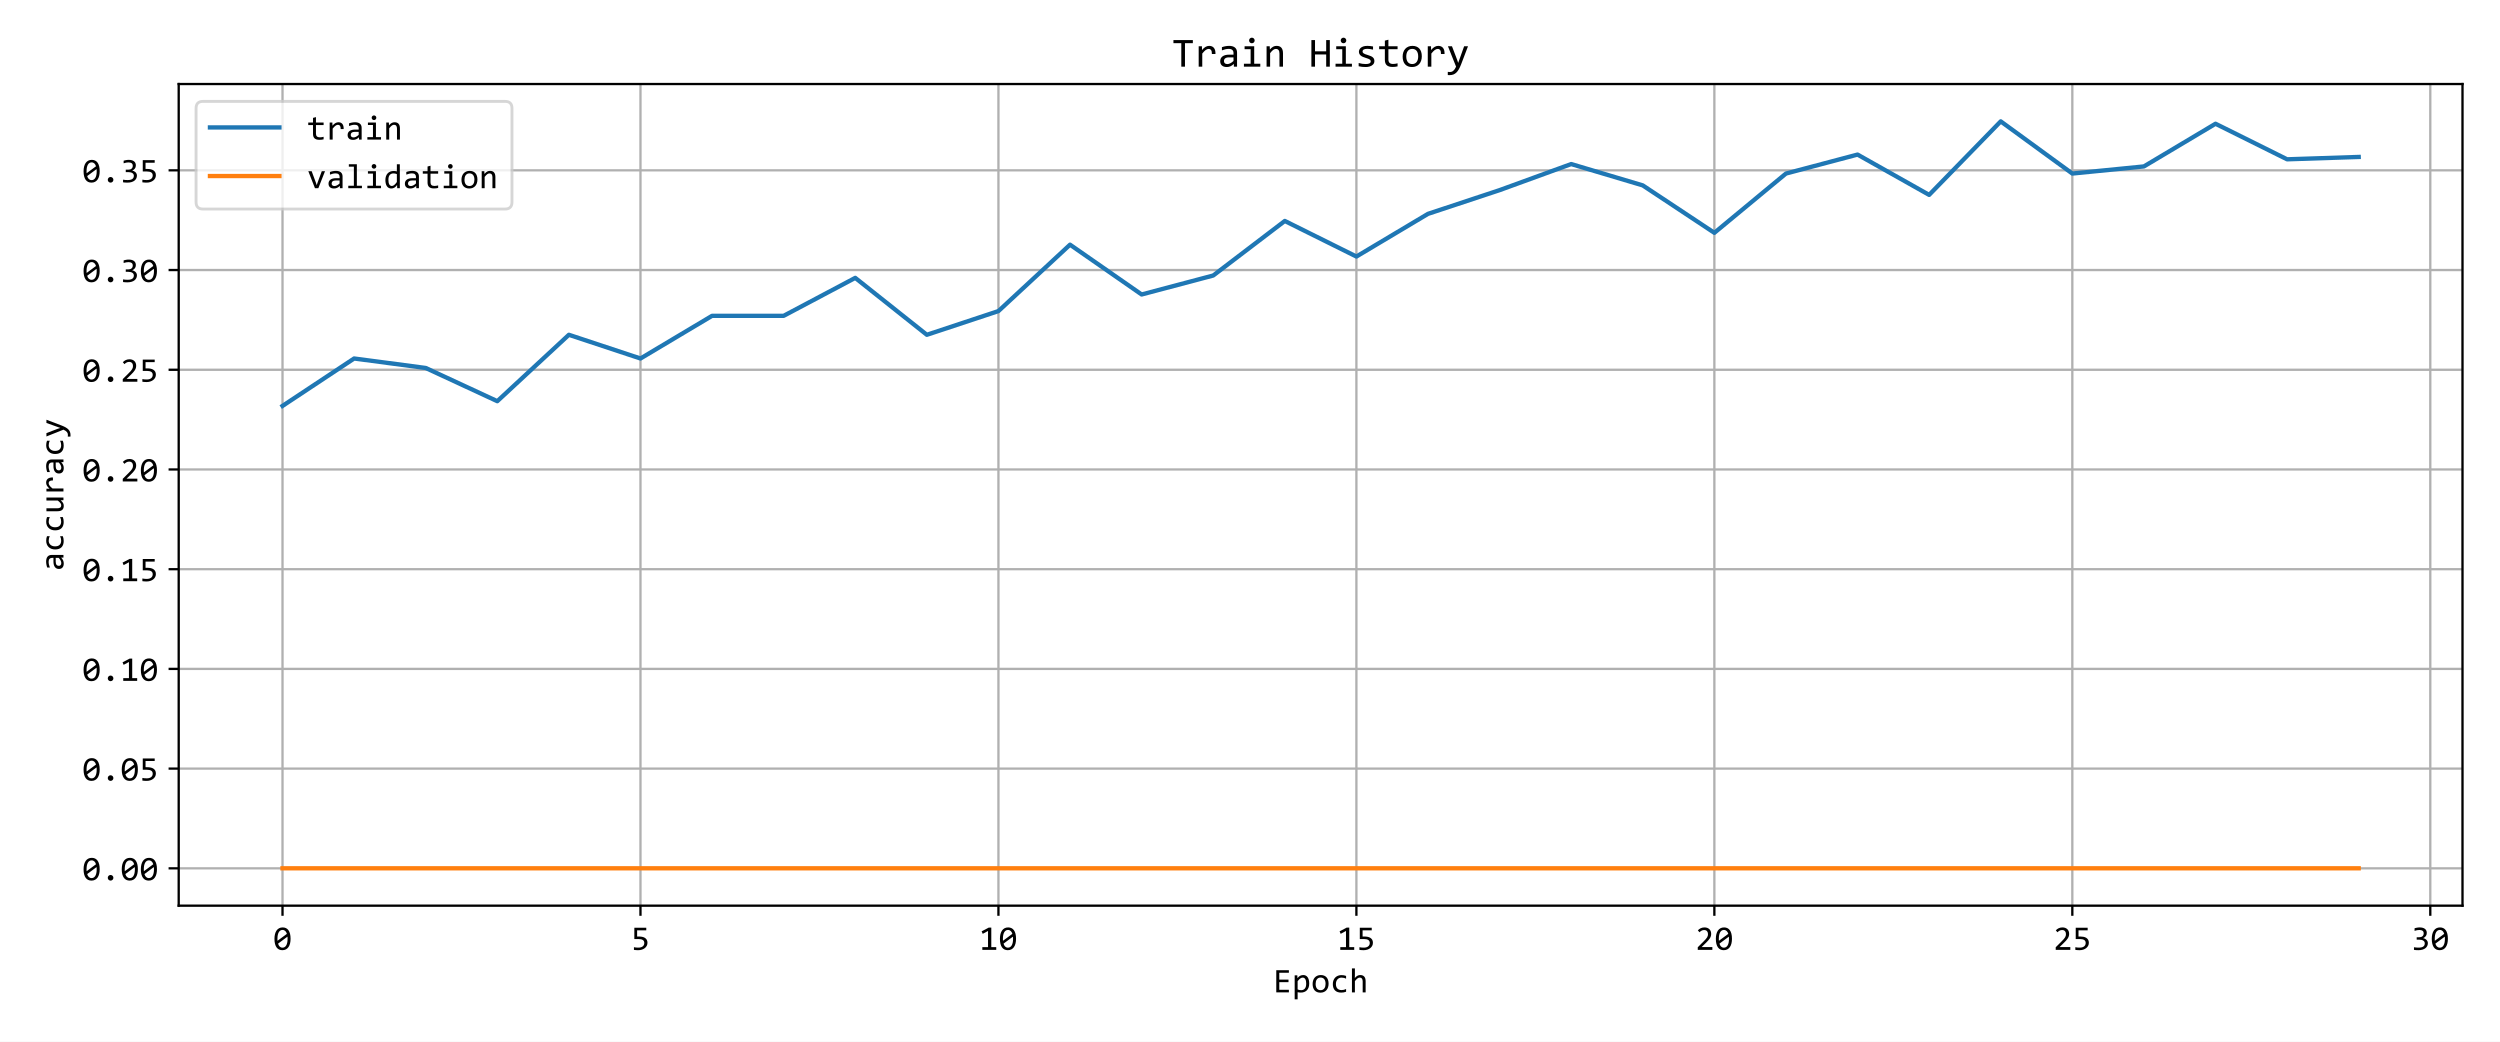
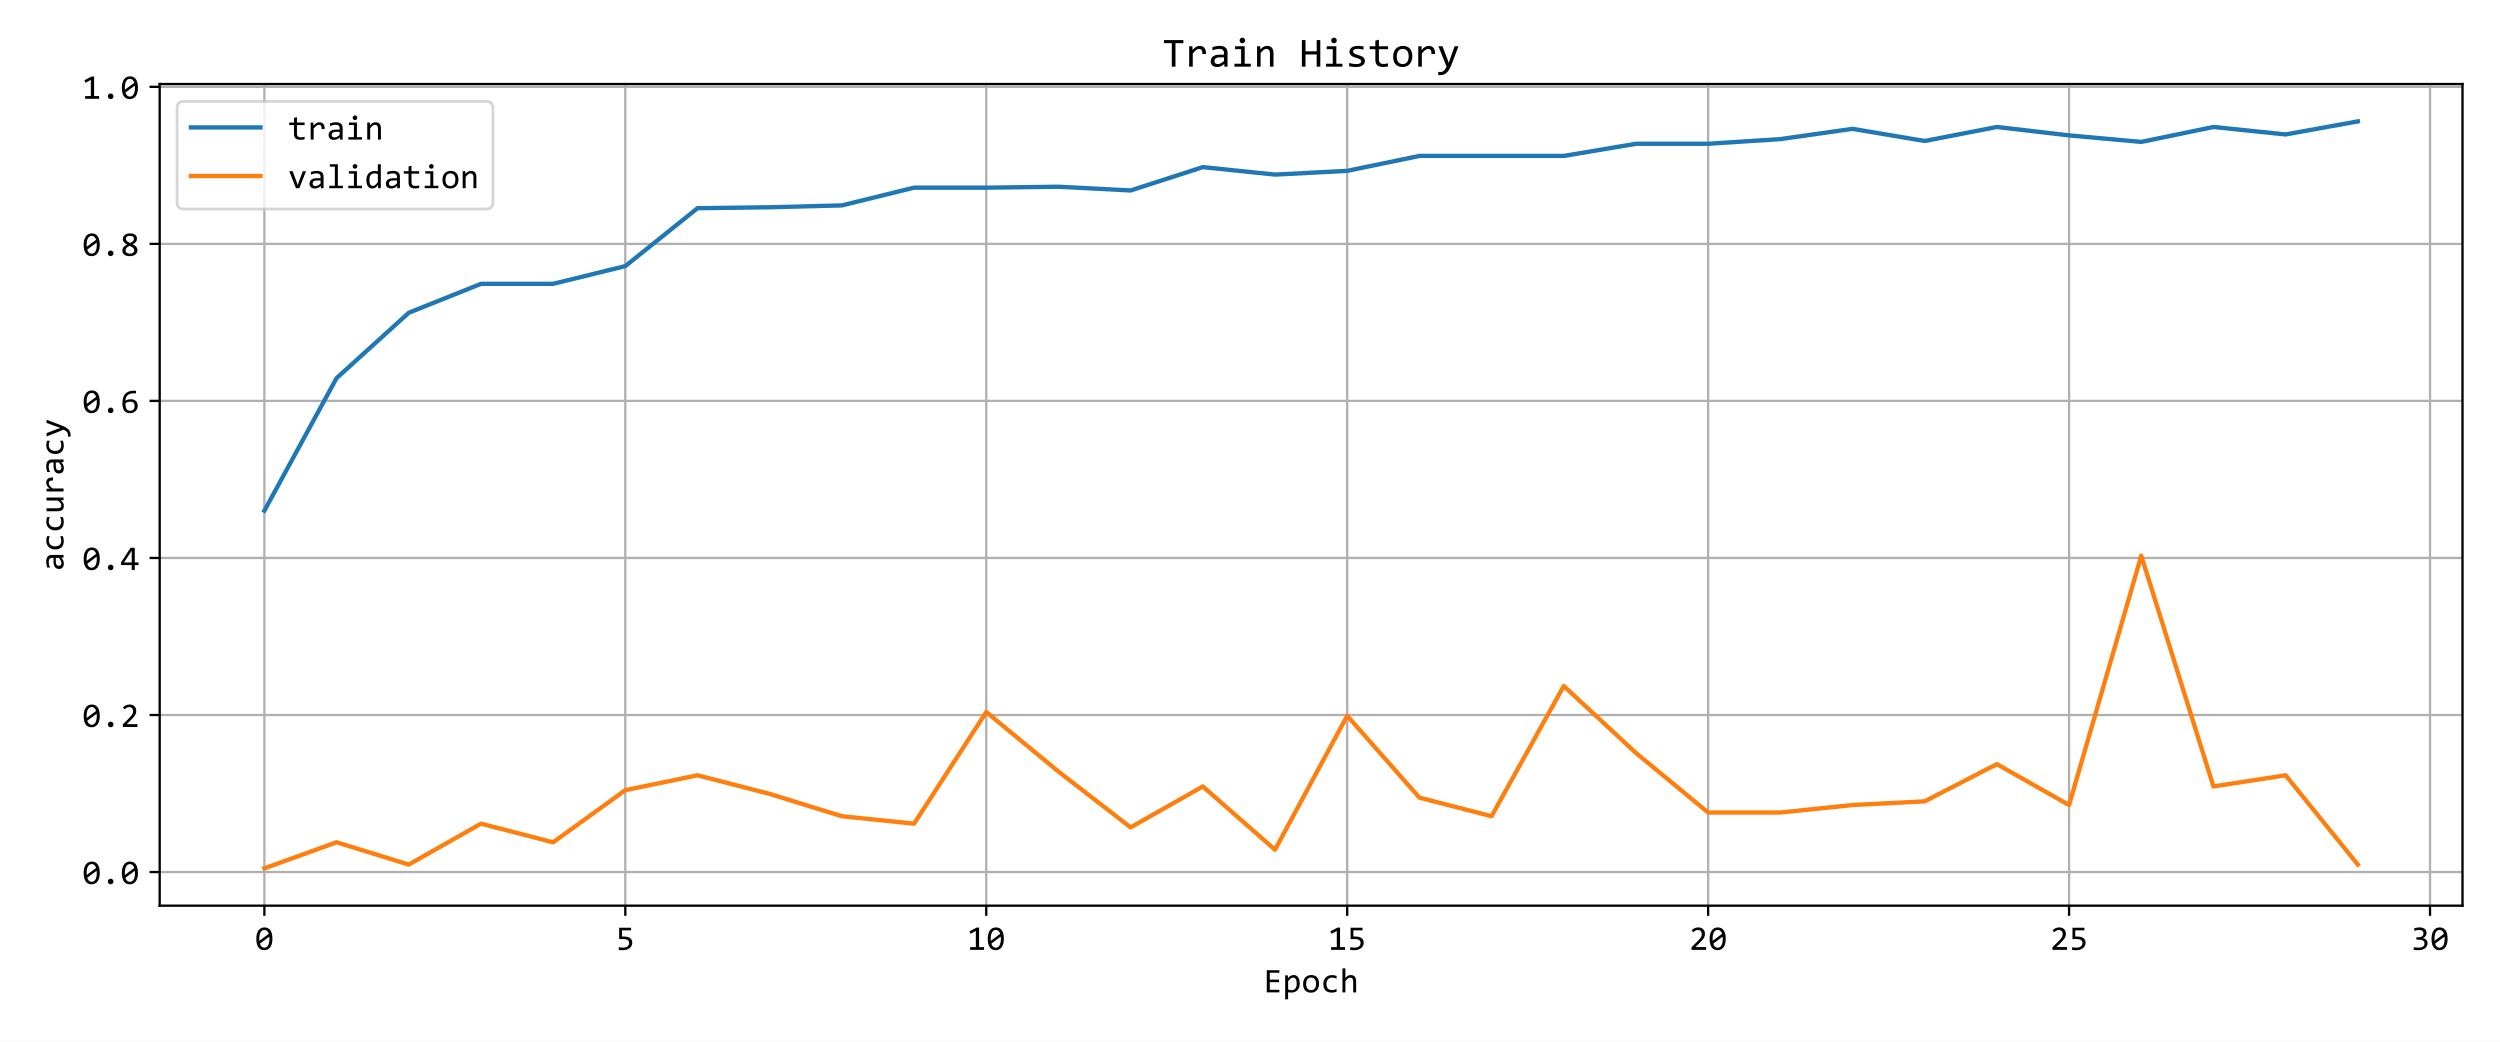
<svg xmlns="http://www.w3.org/2000/svg" xmlns:xlink="http://www.w3.org/1999/xlink" width="864pt" height="360pt" viewBox="0 0 864 360" version="1.1">
  <defs>
    <style type="text/css">*{stroke-linejoin: round; stroke-linecap: butt}</style>
  </defs>
  <g id="figure_1">
    <g id="patch_1">
      <path d="M 0 360  L 864 360  L 864 0  L 0 0  z " style="fill: #ffffff" />
    </g>
    <g id="axes_1">
      <g id="patch_2">
-         <path d="M 61.76 313  L 851.04 313  L 851.04 29.04  L 61.76 29.04  z " style="fill: #ffffff" />
+         <path d="M 55.19 313  L 851.04 313  L 851.04 29.04  L 55.19 29.04  z " style="fill: #ffffff" />
      </g>
      <g id="matplotlib.axis_1">
        <g id="xtick_1">
          <g id="line2d_1">
-             <path d="M 97.636 313  L 97.636 29.04  " clip-path="url(#p6e8d80eaf6)" style="fill: none; stroke: #b0b0b0; stroke-width: 0.8; stroke-linecap: square" />
+             <path d="M 91.365 313  L 91.365 29.04  " clip-path="url(#p20e84a3117)" style="fill: none; stroke: #b0b0b0; stroke-width: 0.8; stroke-linecap: square" />
          </g>
          <g id="line2d_2">
            <defs>
-               <path id="m84d2e6e85e" d="M 0 0  L 0 3.5  " style="stroke: #000000; stroke-width: 0.8" />
-             </defs>
-             <g>
-               <use xlink:href="#m84d2e6e85e" x="97.636" y="313" style="stroke: #000000; stroke-width: 0.8" />
+               <path id="m41dd632662" d="M 0 0  L 0 3.5  " style="stroke: #000000; stroke-width: 0.8" />
+             </defs>
+             <g>
+               <use xlink:href="#m41dd632662" x="91.365" y="313" style="stroke: #000000; stroke-width: 0.8" />
            </g>
          </g>
          <g id="text_1">
-             <g transform="translate(94.3373 328.28) scale(0.12 -0.12)">
+             <g transform="translate(88.06594 328.28) scale(0.12 -0.12)">
              <defs>
                <path id="Consolas-30" d="M 3244 2041  Q 3244 1572 3150 1186  Q 3056 800 2865 523  Q 2675 247 2392 95  Q 2109 -56 1728 -56  Q 1400 -56 1131 67  Q 863 191 672 447  Q 481 703 378 1100  Q 275 1497 275 2041  Q 275 2509 370 2896  Q 466 3284 655 3561  Q 844 3838 1128 3989  Q 1413 4141 1791 4141  Q 2119 4141 2387 4017  Q 2656 3894 2847 3636  Q 3038 3378 3141 2981  Q 3244 2584 3244 2041  z M 2694 2022  Q 2694 2128 2686 2233  Q 2678 2338 2669 2438  L 941 1153  Q 988 991 1059 853  Q 1131 716 1232 617  Q 1334 519 1464 464  Q 1594 409 1759 409  Q 1972 409 2145 512  Q 2319 616 2441 819  Q 2563 1022 2628 1323  Q 2694 1625 2694 2022  z M 825 2059  Q 825 1963 826 1866  Q 828 1769 838 1678  L 2566 2956  Q 2519 3116 2447 3247  Q 2375 3378 2275 3473  Q 2175 3569 2047 3622  Q 1919 3675 1759 3675  Q 1547 3675 1373 3572  Q 1200 3469 1078 3264  Q 956 3059 890 2757  Q 825 2456 825 2059  z " transform="scale(0.015625)" />
              </defs>
              <use xlink:href="#Consolas-30" />
            </g>
          </g>
        </g>
        <g id="xtick_2">
          <g id="line2d_3">
-             <path d="M 221.348 313  L 221.348 29.04  " clip-path="url(#p6e8d80eaf6)" style="fill: none; stroke: #b0b0b0; stroke-width: 0.8; stroke-linecap: square" />
+             <path d="M 216.106 313  L 216.106 29.04  " clip-path="url(#p20e84a3117)" style="fill: none; stroke: #b0b0b0; stroke-width: 0.8; stroke-linecap: square" />
          </g>
          <g id="line2d_4">
            <g>
-               <use xlink:href="#m84d2e6e85e" x="221.348" y="313" style="stroke: #000000; stroke-width: 0.8" />
+               <use xlink:href="#m41dd632662" x="216.106" y="313" style="stroke: #000000; stroke-width: 0.8" />
            </g>
          </g>
          <g id="text_2">
-             <g transform="translate(218.0489 328.28) scale(0.12 -0.12)">
+             <g transform="translate(212.8073 328.28) scale(0.12 -0.12)">
              <defs>
                <path id="Consolas-35" d="M 3047 1306  Q 3047 1003 2915 753  Q 2784 503 2554 323  Q 2325 144 2012 44  Q 1700 -56 1338 -56  Q 1247 -56 1142 -51  Q 1038 -47 934 -39  Q 831 -31 732 -22  Q 634 -13 556 0  L 556 494  Q 725 453 942 434  Q 1159 416 1381 416  Q 1631 416 1831 475  Q 2031 534 2172 645  Q 2313 756 2388 914  Q 2463 1072 2463 1269  Q 2463 1650 2189 1823  Q 1916 1997 1403 1997  L 628 1997  L 628 4084  L 2828 4084  L 2828 3609  L 1141 3609  L 1141 2463  L 1497 2463  Q 1791 2463 2069 2409  Q 2347 2356 2564 2223  Q 2781 2091 2914 1867  Q 3047 1644 3047 1306  z " transform="scale(0.015625)" />
              </defs>
              <use xlink:href="#Consolas-35" />
            </g>
          </g>
        </g>
        <g id="xtick_3">
          <g id="line2d_5">
-             <path d="M 345.06 313  L 345.06 29.04  " clip-path="url(#p6e8d80eaf6)" style="fill: none; stroke: #b0b0b0; stroke-width: 0.8; stroke-linecap: square" />
+             <path d="M 340.848 313  L 340.848 29.04  " clip-path="url(#p20e84a3117)" style="fill: none; stroke: #b0b0b0; stroke-width: 0.8; stroke-linecap: square" />
          </g>
          <g id="line2d_6">
            <g>
-               <use xlink:href="#m84d2e6e85e" x="345.06" y="313" style="stroke: #000000; stroke-width: 0.8" />
+               <use xlink:href="#m41dd632662" x="340.848" y="313" style="stroke: #000000; stroke-width: 0.8" />
            </g>
          </g>
          <g id="text_3">
-             <g transform="translate(338.4614 328.28) scale(0.12 -0.12)">
+             <g transform="translate(334.2496 328.28) scale(0.12 -0.12)">
              <defs>
                <path id="Consolas-31" d="M 3116 0  L 550 0  L 550 506  L 1600 506  L 1600 3488  L 622 2956  L 422 3419  L 1722 4103  L 2203 4103  L 2203 506  L 3116 506  L 3116 0  z " transform="scale(0.015625)" />
              </defs>
              <use xlink:href="#Consolas-31" />
              <use xlink:href="#Consolas-30" x="54.98" />
            </g>
          </g>
        </g>
        <g id="xtick_4">
          <g id="line2d_7">
-             <path d="M 468.771 313  L 468.771 29.04  " clip-path="url(#p6e8d80eaf6)" style="fill: none; stroke: #b0b0b0; stroke-width: 0.8; stroke-linecap: square" />
+             <path d="M 465.589 313  L 465.589 29.04  " clip-path="url(#p20e84a3117)" style="fill: none; stroke: #b0b0b0; stroke-width: 0.8; stroke-linecap: square" />
          </g>
          <g id="line2d_8">
            <g>
-               <use xlink:href="#m84d2e6e85e" x="468.771" y="313" style="stroke: #000000; stroke-width: 0.8" />
+               <use xlink:href="#m41dd632662" x="465.589" y="313" style="stroke: #000000; stroke-width: 0.8" />
            </g>
          </g>
          <g id="text_4">
-             <g transform="translate(462.173 328.28) scale(0.12 -0.12)">
+             <g transform="translate(458.991 328.28) scale(0.12 -0.12)">
              <use xlink:href="#Consolas-31" />
              <use xlink:href="#Consolas-35" x="54.98" />
            </g>
          </g>
        </g>
        <g id="xtick_5">
          <g id="line2d_9">
-             <path d="M 592.483 313  L 592.483 29.04  " clip-path="url(#p6e8d80eaf6)" style="fill: none; stroke: #b0b0b0; stroke-width: 0.8; stroke-linecap: square" />
+             <path d="M 590.331 313  L 590.331 29.04  " clip-path="url(#p20e84a3117)" style="fill: none; stroke: #b0b0b0; stroke-width: 0.8; stroke-linecap: square" />
          </g>
          <g id="line2d_10">
            <g>
-               <use xlink:href="#m84d2e6e85e" x="592.483" y="313" style="stroke: #000000; stroke-width: 0.8" />
+               <use xlink:href="#m41dd632662" x="590.331" y="313" style="stroke: #000000; stroke-width: 0.8" />
            </g>
          </g>
          <g id="text_5">
-             <g transform="translate(585.8846 328.28) scale(0.12 -0.12)">
+             <g transform="translate(583.7324 328.28) scale(0.12 -0.12)">
              <defs>
                <path id="Consolas-32" d="M 3150 0  L 459 0  L 459 488  L 1516 1538  Q 1775 1794 1937 1981  Q 2100 2169 2190 2323  Q 2281 2478 2312 2615  Q 2344 2753 2344 2913  Q 2344 3063 2303 3198  Q 2263 3334 2178 3437  Q 2094 3541 1959 3600  Q 1825 3659 1638 3659  Q 1378 3659 1165 3543  Q 953 3428 775 3244  L 475 3603  Q 706 3847 1007 3994  Q 1309 4141 1709 4141  Q 1981 4141 2204 4059  Q 2428 3978 2590 3825  Q 2753 3672 2842 3450  Q 2931 3228 2931 2950  Q 2931 2716 2868 2516  Q 2806 2316 2679 2117  Q 2553 1919 2361 1706  Q 2169 1494 1906 1241  L 1166 519  L 3150 519  L 3150 0  z " transform="scale(0.015625)" />
              </defs>
              <use xlink:href="#Consolas-32" />
              <use xlink:href="#Consolas-30" x="54.98" />
            </g>
          </g>
        </g>
        <g id="xtick_6">
          <g id="line2d_11">
-             <path d="M 716.194 313  L 716.194 29.04  " clip-path="url(#p6e8d80eaf6)" style="fill: none; stroke: #b0b0b0; stroke-width: 0.8; stroke-linecap: square" />
+             <path d="M 715.072 313  L 715.072 29.04  " clip-path="url(#p20e84a3117)" style="fill: none; stroke: #b0b0b0; stroke-width: 0.8; stroke-linecap: square" />
          </g>
          <g id="line2d_12">
            <g>
-               <use xlink:href="#m84d2e6e85e" x="716.194" y="313" style="stroke: #000000; stroke-width: 0.8" />
+               <use xlink:href="#m41dd632662" x="715.072" y="313" style="stroke: #000000; stroke-width: 0.8" />
            </g>
          </g>
          <g id="text_6">
-             <g transform="translate(709.5962 328.28) scale(0.12 -0.12)">
+             <g transform="translate(708.4738 328.28) scale(0.12 -0.12)">
              <use xlink:href="#Consolas-32" />
              <use xlink:href="#Consolas-35" x="54.98" />
            </g>
          </g>
        </g>
        <g id="xtick_7">
          <g id="line2d_13">
-             <path d="M 839.906 313  L 839.906 29.04  " clip-path="url(#p6e8d80eaf6)" style="fill: none; stroke: #b0b0b0; stroke-width: 0.8; stroke-linecap: square" />
+             <path d="M 839.813 313  L 839.813 29.04  " clip-path="url(#p20e84a3117)" style="fill: none; stroke: #b0b0b0; stroke-width: 0.8; stroke-linecap: square" />
          </g>
          <g id="line2d_14">
            <g>
-               <use xlink:href="#m84d2e6e85e" x="839.906" y="313" style="stroke: #000000; stroke-width: 0.8" />
+               <use xlink:href="#m41dd632662" x="839.813" y="313" style="stroke: #000000; stroke-width: 0.8" />
            </g>
          </g>
          <g id="text_7">
-             <g transform="translate(833.3078 328.28) scale(0.12 -0.12)">
+             <g transform="translate(833.2152 328.28) scale(0.12 -0.12)">
              <defs>
                <path id="Consolas-33" d="M 3072 1241  Q 3072 972 2962 736  Q 2853 500 2634 323  Q 2416 147 2084 45  Q 1753 -56 1313 -56  Q 1069 -56 875 -40  Q 681 -25 513 0  L 513 488  Q 706 453 922 434  Q 1138 416 1363 416  Q 1669 416 1886 470  Q 2103 525 2240 628  Q 2378 731 2440 878  Q 2503 1025 2503 1209  Q 2503 1378 2428 1503  Q 2353 1628 2217 1712  Q 2081 1797 1892 1839  Q 1703 1881 1478 1881  L 1013 1881  L 1013 2328  L 1484 2328  Q 1669 2328 1820 2376  Q 1972 2425 2080 2515  Q 2188 2606 2245 2739  Q 2303 2872 2303 3041  Q 2303 3369 2103 3519  Q 1903 3669 1516 3669  Q 1309 3669 1090 3628  Q 872 3588 622 3506  L 622 3981  Q 728 4019 848 4048  Q 969 4078 1089 4098  Q 1209 4119 1328 4130  Q 1447 4141 1556 4141  Q 1881 4141 2128 4070  Q 2375 4000 2540 3869  Q 2706 3738 2790 3550  Q 2875 3363 2875 3128  Q 2875 2778 2695 2540  Q 2516 2303 2203 2163  Q 2363 2138 2517 2063  Q 2672 1988 2795 1870  Q 2919 1753 2995 1593  Q 3072 1434 3072 1241  z " transform="scale(0.015625)" />
              </defs>
              <use xlink:href="#Consolas-33" />
              <use xlink:href="#Consolas-30" x="54.98" />
            </g>
          </g>
        </g>
        <g id="text_8">
-           <g transform="translate(439.9047 342.9619) scale(0.12 -0.12)">
+           <g transform="translate(436.6197 342.9619) scale(0.12 -0.12)">
            <defs>
              <path id="Consolas-45" d="M 2950 0  L 628 0  L 628 4084  L 2950 4084  L 2950 3616  L 1184 3616  L 1184 2350  L 2881 2350  L 2881 1881  L 1184 1881  L 1184 475  L 2950 475  L 2950 0  z " transform="scale(0.015625)" />
              <path id="Consolas-70" d="M 3181 1625  Q 3181 1206 3064 893  Q 2947 581 2740 375  Q 2534 169 2253 65  Q 1972 -38 1644 -38  Q 1494 -38 1345 -22  Q 1197 -6 1044 31  L 1044 -1281  L 500 -1281  L 500 3138  L 984 3138  L 1019 2613  Q 1253 2934 1518 3064  Q 1784 3194 2094 3194  Q 2363 3194 2566 3081  Q 2769 2969 2906 2764  Q 3044 2559 3112 2270  Q 3181 1981 3181 1625  z M 2625 1600  Q 2625 1847 2589 2053  Q 2553 2259 2475 2406  Q 2397 2553 2275 2636  Q 2153 2719 1984 2719  Q 1881 2719 1775 2686  Q 1669 2653 1555 2576  Q 1441 2500 1314 2373  Q 1188 2247 1044 2059  L 1044 538  Q 1194 475 1359 439  Q 1525 403 1684 403  Q 2125 403 2375 701  Q 2625 1000 2625 1600  z " transform="scale(0.015625)" />
              <path id="Consolas-6f" d="M 3231 1594  Q 3231 1228 3128 923  Q 3025 619 2831 401  Q 2638 184 2359 64  Q 2081 -56 1728 -56  Q 1391 -56 1123 48  Q 856 153 670 356  Q 484 559 386 859  Q 288 1159 288 1550  Q 288 1916 391 2217  Q 494 2519 687 2736  Q 881 2953 1159 3073  Q 1438 3194 1791 3194  Q 2128 3194 2395 3089  Q 2663 2984 2848 2782  Q 3034 2581 3132 2281  Q 3231 1981 3231 1594  z M 2675 1569  Q 2675 1859 2611 2076  Q 2547 2294 2428 2439  Q 2309 2584 2139 2657  Q 1969 2731 1759 2731  Q 1516 2731 1342 2636  Q 1169 2541 1058 2381  Q 947 2222 895 2011  Q 844 1800 844 1569  Q 844 1278 908 1059  Q 972 841 1090 695  Q 1209 550 1378 476  Q 1547 403 1759 403  Q 2003 403 2176 498  Q 2350 594 2461 753  Q 2572 913 2623 1123  Q 2675 1334 2675 1569  z " transform="scale(0.015625)" />
              <path id="Consolas-63" d="M 2938 116  Q 2725 34 2501 -5  Q 2278 -44 2041 -44  Q 1297 -44 895 359  Q 494 763 494 1538  Q 494 1909 609 2212  Q 725 2516 934 2731  Q 1144 2947 1434 3064  Q 1725 3181 2075 3181  Q 2319 3181 2531 3147  Q 2744 3113 2938 3034  L 2938 2516  Q 2734 2622 2523 2670  Q 2313 2719 2088 2719  Q 1878 2719 1692 2639  Q 1506 2559 1365 2409  Q 1225 2259 1144 2043  Q 1063 1828 1063 1556  Q 1063 988 1339 705  Q 1616 422 2106 422  Q 2328 422 2536 472  Q 2744 522 2938 622  L 2938 116  z " transform="scale(0.015625)" />
              <path id="Consolas-68" d="M 3022 0  L 2478 0  L 2478 2003  Q 2478 2366 2342 2545  Q 2206 2725 1953 2725  Q 1844 2725 1748 2695  Q 1653 2666 1550 2592  Q 1447 2519 1325 2394  Q 1203 2269 1044 2081  L 1044 0  L 500 0  L 500 4416  L 1044 4416  L 1044 3138  L 1025 2644  Q 1153 2797 1276 2901  Q 1400 3006 1523 3072  Q 1647 3138 1775 3166  Q 1903 3194 2041 3194  Q 2509 3194 2765 2908  Q 3022 2622 3022 2047  L 3022 0  z " transform="scale(0.015625)" />
            </defs>
            <use xlink:href="#Consolas-45" />
            <use xlink:href="#Consolas-70" x="54.98" />
            <use xlink:href="#Consolas-6f" x="109.961" />
            <use xlink:href="#Consolas-63" x="164.941" />
            <use xlink:href="#Consolas-68" x="219.922" />
          </g>
        </g>
      </g>
      <g id="matplotlib.axis_2">
        <g id="ytick_1">
          <g id="line2d_15">
-             <path d="M 61.76 300.093  L 851.04 300.093  " clip-path="url(#p6e8d80eaf6)" style="fill: none; stroke: #b0b0b0; stroke-width: 0.8; stroke-linecap: square" />
+             <path d="M 55.19 301.379  L 851.04 301.379  " clip-path="url(#p20e84a3117)" style="fill: none; stroke: #b0b0b0; stroke-width: 0.8; stroke-linecap: square" />
          </g>
          <g id="line2d_16">
            <defs>
-               <path id="m7682d25db0" d="M 0 0  L -3.5 0  " style="stroke: #000000; stroke-width: 0.8" />
-             </defs>
-             <g>
-               <use xlink:href="#m7682d25db0" x="61.76" y="300.093" style="stroke: #000000; stroke-width: 0.8" />
+               <path id="m34710ed9b3" d="M 0 0  L -3.5 0  " style="stroke: #000000; stroke-width: 0.8" />
+             </defs>
+             <g>
+               <use xlink:href="#m34710ed9b3" x="55.19" y="301.379" style="stroke: #000000; stroke-width: 0.8" />
            </g>
          </g>
          <g id="text_9">
-             <g transform="translate(28.3675 304.2327) scale(0.12 -0.12)">
+             <g transform="translate(28.39562 305.5188) scale(0.12 -0.12)">
              <defs>
                <path id="Consolas-2e" d="M 1734 984  Q 1841 984 1936 943  Q 2031 903 2101 831  Q 2172 759 2212 664  Q 2253 569 2253 459  Q 2253 353 2212 259  Q 2172 166 2101 95  Q 2031 25 1936 -15  Q 1841 -56 1734 -56  Q 1625 -56 1531 -15  Q 1438 25 1367 95  Q 1297 166 1256 259  Q 1216 353 1216 459  Q 1216 569 1256 664  Q 1297 759 1367 831  Q 1438 903 1531 943  Q 1625 984 1734 984  z " transform="scale(0.015625)" />
              </defs>
              <use xlink:href="#Consolas-30" />
              <use xlink:href="#Consolas-2e" x="54.98" />
              <use xlink:href="#Consolas-30" x="109.961" />
-               <use xlink:href="#Consolas-30" x="164.941" />
            </g>
          </g>
        </g>
        <g id="ytick_2">
          <g id="line2d_17">
-             <path d="M 61.76 265.632  L 851.04 265.632  " clip-path="url(#p6e8d80eaf6)" style="fill: none; stroke: #b0b0b0; stroke-width: 0.8; stroke-linecap: square" />
+             <path d="M 55.19 247.105  L 851.04 247.105  " clip-path="url(#p20e84a3117)" style="fill: none; stroke: #b0b0b0; stroke-width: 0.8; stroke-linecap: square" />
          </g>
          <g id="line2d_18">
            <g>
-               <use xlink:href="#m7682d25db0" x="61.76" y="265.632" style="stroke: #000000; stroke-width: 0.8" />
+               <use xlink:href="#m34710ed9b3" x="55.19" y="247.105" style="stroke: #000000; stroke-width: 0.8" />
            </g>
          </g>
          <g id="text_10">
-             <g transform="translate(28.3675 269.7724) scale(0.12 -0.12)">
-               <use xlink:href="#Consolas-30" />
-               <use xlink:href="#Consolas-2e" x="54.98" />
-               <use xlink:href="#Consolas-30" x="109.961" />
-               <use xlink:href="#Consolas-35" x="164.941" />
+             <g transform="translate(28.39562 251.2447) scale(0.12 -0.12)">
+               <use xlink:href="#Consolas-30" />
+               <use xlink:href="#Consolas-2e" x="54.98" />
+               <use xlink:href="#Consolas-32" x="109.961" />
            </g>
          </g>
        </g>
        <g id="ytick_3">
          <g id="line2d_19">
-             <path d="M 61.76 231.172  L 851.04 231.172  " clip-path="url(#p6e8d80eaf6)" style="fill: none; stroke: #b0b0b0; stroke-width: 0.8; stroke-linecap: square" />
+             <path d="M 55.19 192.831  L 851.04 192.831  " clip-path="url(#p20e84a3117)" style="fill: none; stroke: #b0b0b0; stroke-width: 0.8; stroke-linecap: square" />
          </g>
          <g id="line2d_20">
            <g>
-               <use xlink:href="#m7682d25db0" x="61.76" y="231.172" style="stroke: #000000; stroke-width: 0.8" />
+               <use xlink:href="#m34710ed9b3" x="55.19" y="192.831" style="stroke: #000000; stroke-width: 0.8" />
            </g>
          </g>
          <g id="text_11">
-             <g transform="translate(28.3675 235.312) scale(0.12 -0.12)">
-               <use xlink:href="#Consolas-30" />
-               <use xlink:href="#Consolas-2e" x="54.98" />
-               <use xlink:href="#Consolas-31" x="109.961" />
-               <use xlink:href="#Consolas-30" x="164.941" />
+             <g transform="translate(28.39562 196.9706) scale(0.12 -0.12)">
+               <defs>
+                 <path id="Consolas-34" d="M 3353 903  L 2656 903  L 2656 0  L 2100 0  L 2100 903  L 134 903  L 134 1381  L 1875 4084  L 2656 4084  L 2656 1381  L 3353 1381  L 3353 903  z M 2100 3559  L 678 1381  L 2100 1381  L 2100 3559  z " transform="scale(0.015625)" />
+               </defs>
+               <use xlink:href="#Consolas-30" />
+               <use xlink:href="#Consolas-2e" x="54.98" />
+               <use xlink:href="#Consolas-34" x="109.961" />
            </g>
          </g>
        </g>
        <g id="ytick_4">
          <g id="line2d_21">
-             <path d="M 61.76 196.712  L 851.04 196.712  " clip-path="url(#p6e8d80eaf6)" style="fill: none; stroke: #b0b0b0; stroke-width: 0.8; stroke-linecap: square" />
+             <path d="M 55.19 138.556  L 851.04 138.556  " clip-path="url(#p20e84a3117)" style="fill: none; stroke: #b0b0b0; stroke-width: 0.8; stroke-linecap: square" />
          </g>
          <g id="line2d_22">
            <g>
-               <use xlink:href="#m7682d25db0" x="61.76" y="196.712" style="stroke: #000000; stroke-width: 0.8" />
+               <use xlink:href="#m34710ed9b3" x="55.19" y="138.556" style="stroke: #000000; stroke-width: 0.8" />
            </g>
          </g>
          <g id="text_12">
-             <g transform="translate(28.3675 200.8516) scale(0.12 -0.12)">
-               <use xlink:href="#Consolas-30" />
-               <use xlink:href="#Consolas-2e" x="54.98" />
-               <use xlink:href="#Consolas-31" x="109.961" />
-               <use xlink:href="#Consolas-35" x="164.941" />
+             <g transform="translate(28.39562 142.6965) scale(0.12 -0.12)">
+               <defs>
+                 <path id="Consolas-36" d="M 3200 1294  Q 3200 1013 3098 766  Q 2997 519 2809 336  Q 2622 153 2358 48  Q 2094 -56 1772 -56  Q 1434 -56 1175 51  Q 916 159 741 382  Q 566 606 475 947  Q 384 1288 384 1753  Q 384 2066 425 2359  Q 466 2653 559 2912  Q 653 3172 809 3387  Q 966 3603 1198 3758  Q 1431 3913 1747 3998  Q 2063 4084 2478 4084  L 2881 4084  L 2881 3609  L 2444 3609  Q 2078 3609 1809 3521  Q 1541 3434 1359 3275  Q 1178 3116 1081 2891  Q 984 2666 959 2388  L 947 2259  Q 1144 2375 1401 2445  Q 1659 2516 1959 2516  Q 2269 2516 2501 2425  Q 2734 2334 2889 2173  Q 3044 2013 3122 1788  Q 3200 1563 3200 1294  z M 2631 1259  Q 2631 1447 2586 1598  Q 2541 1750 2444 1854  Q 2347 1959 2198 2017  Q 2050 2075 1844 2075  Q 1725 2075 1603 2053  Q 1481 2031 1364 1992  Q 1247 1953 1140 1903  Q 1034 1853 947 1797  Q 947 1394 1003 1123  Q 1059 853 1170 690  Q 1281 528 1443 459  Q 1606 391 1819 391  Q 1997 391 2145 448  Q 2294 506 2401 618  Q 2509 731 2570 892  Q 2631 1053 2631 1259  z " transform="scale(0.015625)" />
+               </defs>
+               <use xlink:href="#Consolas-30" />
+               <use xlink:href="#Consolas-2e" x="54.98" />
+               <use xlink:href="#Consolas-36" x="109.961" />
            </g>
          </g>
        </g>
        <g id="ytick_5">
          <g id="line2d_23">
-             <path d="M 61.76 162.251  L 851.04 162.251  " clip-path="url(#p6e8d80eaf6)" style="fill: none; stroke: #b0b0b0; stroke-width: 0.8; stroke-linecap: square" />
+             <path d="M 55.19 84.282  L 851.04 84.282  " clip-path="url(#p20e84a3117)" style="fill: none; stroke: #b0b0b0; stroke-width: 0.8; stroke-linecap: square" />
          </g>
          <g id="line2d_24">
            <g>
-               <use xlink:href="#m7682d25db0" x="61.76" y="162.251" style="stroke: #000000; stroke-width: 0.8" />
+               <use xlink:href="#m34710ed9b3" x="55.19" y="84.282" style="stroke: #000000; stroke-width: 0.8" />
            </g>
          </g>
          <g id="text_13">
-             <g transform="translate(28.3675 166.3912) scale(0.12 -0.12)">
-               <use xlink:href="#Consolas-30" />
-               <use xlink:href="#Consolas-2e" x="54.98" />
-               <use xlink:href="#Consolas-32" x="109.961" />
-               <use xlink:href="#Consolas-30" x="164.941" />
+             <g transform="translate(28.39562 88.42237) scale(0.12 -0.12)">
+               <defs>
+                 <path id="Consolas-38" d="M 3150 1025  Q 3150 766 3044 564  Q 2938 363 2747 225  Q 2556 88 2297 16  Q 2038 -56 1734 -56  Q 1400 -56 1145 19  Q 891 94 719 228  Q 547 363 459 547  Q 372 731 372 953  Q 372 1328 581 1600  Q 791 1872 1228 2094  Q 828 2297 643 2545  Q 459 2794 459 3116  Q 459 3313 540 3497  Q 622 3681 786 3825  Q 950 3969 1197 4055  Q 1444 4141 1778 4141  Q 2094 4141 2333 4073  Q 2572 4006 2734 3881  Q 2897 3756 2978 3578  Q 3059 3400 3059 3181  Q 3059 2825 2861 2575  Q 2663 2325 2297 2138  Q 2478 2047 2634 1937  Q 2791 1828 2906 1693  Q 3022 1559 3086 1393  Q 3150 1228 3150 1025  z M 2503 3138  Q 2503 3416 2308 3552  Q 2113 3688 1759 3688  Q 1409 3688 1214 3553  Q 1019 3419 1019 3150  Q 1019 3028 1066 2925  Q 1113 2822 1211 2731  Q 1309 2641 1456 2553  Q 1603 2466 1806 2375  Q 2159 2541 2331 2720  Q 2503 2900 2503 3138  z M 2559 984  Q 2559 1100 2521 1209  Q 2484 1319 2387 1425  Q 2291 1531 2128 1637  Q 1966 1744 1716 1856  Q 1503 1753 1358 1651  Q 1213 1550 1123 1445  Q 1034 1341 996 1228  Q 959 1116 959 991  Q 959 850 1020 742  Q 1081 634 1187 559  Q 1294 484 1441 446  Q 1588 409 1759 409  Q 1925 409 2072 443  Q 2219 478 2326 548  Q 2434 619 2496 726  Q 2559 834 2559 984  z " transform="scale(0.015625)" />
+               </defs>
+               <use xlink:href="#Consolas-30" />
+               <use xlink:href="#Consolas-2e" x="54.98" />
+               <use xlink:href="#Consolas-38" x="109.961" />
            </g>
          </g>
        </g>
        <g id="ytick_6">
          <g id="line2d_25">
-             <path d="M 61.76 127.791  L 851.04 127.791  " clip-path="url(#p6e8d80eaf6)" style="fill: none; stroke: #b0b0b0; stroke-width: 0.8; stroke-linecap: square" />
+             <path d="M 55.19 30.008  L 851.04 30.008  " clip-path="url(#p20e84a3117)" style="fill: none; stroke: #b0b0b0; stroke-width: 0.8; stroke-linecap: square" />
          </g>
          <g id="line2d_26">
            <g>
-               <use xlink:href="#m7682d25db0" x="61.76" y="127.791" style="stroke: #000000; stroke-width: 0.8" />
+               <use xlink:href="#m34710ed9b3" x="55.19" y="30.008" style="stroke: #000000; stroke-width: 0.8" />
            </g>
          </g>
          <g id="text_14">
-             <g transform="translate(28.3675 131.9309) scale(0.12 -0.12)">
-               <use xlink:href="#Consolas-30" />
-               <use xlink:href="#Consolas-2e" x="54.98" />
-               <use xlink:href="#Consolas-32" x="109.961" />
-               <use xlink:href="#Consolas-35" x="164.941" />
-             </g>
-           </g>
-         </g>
-         <g id="ytick_7">
-           <g id="line2d_27">
-             <path d="M 61.76 93.331  L 851.04 93.331  " clip-path="url(#p6e8d80eaf6)" style="fill: none; stroke: #b0b0b0; stroke-width: 0.8; stroke-linecap: square" />
-           </g>
-           <g id="line2d_28">
-             <g>
-               <use xlink:href="#m7682d25db0" x="61.76" y="93.331" style="stroke: #000000; stroke-width: 0.8" />
-             </g>
-           </g>
-           <g id="text_15">
-             <g transform="translate(28.3675 97.47051) scale(0.12 -0.12)">
-               <use xlink:href="#Consolas-30" />
-               <use xlink:href="#Consolas-2e" x="54.98" />
-               <use xlink:href="#Consolas-33" x="109.961" />
-               <use xlink:href="#Consolas-30" x="164.941" />
-             </g>
-           </g>
-         </g>
-         <g id="ytick_8">
-           <g id="line2d_29">
-             <path d="M 61.76 58.87  L 851.04 58.87  " clip-path="url(#p6e8d80eaf6)" style="fill: none; stroke: #b0b0b0; stroke-width: 0.8; stroke-linecap: square" />
-           </g>
-           <g id="line2d_30">
-             <g>
-               <use xlink:href="#m7682d25db0" x="61.76" y="58.87" style="stroke: #000000; stroke-width: 0.8" />
-             </g>
-           </g>
-           <g id="text_16">
-             <g transform="translate(28.3675 63.01014) scale(0.12 -0.12)">
-               <use xlink:href="#Consolas-30" />
-               <use xlink:href="#Consolas-2e" x="54.98" />
-               <use xlink:href="#Consolas-33" x="109.961" />
-               <use xlink:href="#Consolas-35" x="164.941" />
-             </g>
-           </g>
-         </g>
-         <g id="text_17">
-           <g transform="translate(21.93 197.4125) rotate(-90) scale(0.12 -0.12)">
+             <g transform="translate(28.39562 34.14825) scale(0.12 -0.12)">
+               <use xlink:href="#Consolas-31" />
+               <use xlink:href="#Consolas-2e" x="54.98" />
+               <use xlink:href="#Consolas-30" x="109.961" />
+             </g>
+           </g>
+         </g>
+         <g id="text_15">
+           <g transform="translate(21.95812 197.4125) rotate(-90) scale(0.12 -0.12)">
            <defs>
              <path id="Consolas-61" d="M 2516 0  L 2503 422  Q 2247 169 1983 56  Q 1719 -56 1428 -56  Q 1159 -56 968 12  Q 778 81 654 201  Q 531 322 473 484  Q 416 647 416 838  Q 416 1309 767 1576  Q 1119 1844 1806 1844  L 2456 1844  L 2456 2119  Q 2456 2397 2278 2564  Q 2100 2731 1734 2731  Q 1469 2731 1211 2672  Q 953 2613 678 2503  L 678 2994  Q 781 3031 907 3067  Q 1034 3103 1175 3131  Q 1316 3159 1469 3176  Q 1622 3194 1778 3194  Q 2063 3194 2291 3131  Q 2519 3069 2676 2941  Q 2834 2813 2918 2619  Q 3003 2425 3003 2163  L 3003 0  L 2516 0  z M 2456 1428  L 1766 1428  Q 1563 1428 1416 1387  Q 1269 1347 1175 1272  Q 1081 1197 1036 1092  Q 991 988 991 856  Q 991 766 1019 683  Q 1047 600 1109 536  Q 1172 472 1272 434  Q 1372 397 1516 397  Q 1703 397 1945 511  Q 2188 625 2456 872  L 2456 1428  z " transform="scale(0.015625)" />
              <path id="Consolas-75" d="M 3022 0  L 2534 0  L 2516 506  Q 2375 344 2248 236  Q 2122 128 1997 62  Q 1872 -3 1745 -29  Q 1619 -56 1478 -56  Q 994 -56 747 228  Q 500 513 500 1088  L 500 3138  L 1044 3138  L 1044 1131  Q 1044 409 1588 409  Q 1688 409 1783 439  Q 1878 469 1983 542  Q 2088 616 2208 741  Q 2328 866 2478 1056  L 2478 3138  L 3022 3138  L 3022 0  z " transform="scale(0.015625)" />
              <path id="Consolas-72" d="M 628 3138  L 1125 3138  L 1141 2559  Q 1419 2894 1689 3044  Q 1959 3194 2234 3194  Q 2722 3194 2973 2878  Q 3225 2563 3206 1941  L 2656 1941  Q 2666 2353 2536 2539  Q 2406 2725 2156 2725  Q 2047 2725 1936 2686  Q 1825 2647 1708 2561  Q 1591 2475 1459 2340  Q 1328 2206 1178 2016  L 1178 0  L 628 0  L 628 3138  z " transform="scale(0.015625)" />
              <path id="Consolas-79" d="M 3291 3138  L 2222 331  Q 2056 -97 1879 -406  Q 1703 -716 1493 -914  Q 1284 -1113 1034 -1206  Q 784 -1300 475 -1300  Q 394 -1300 328 -1297  Q 263 -1294 184 -1288  L 184 -794  Q 253 -803 334 -811  Q 416 -819 506 -819  Q 656 -819 786 -775  Q 916 -731 1031 -632  Q 1147 -534 1253 -378  Q 1359 -222 1459 0  L 206 3138  L 825 3138  L 1619 1063  L 1778 575  L 1959 1075  L 2694 3138  L 3291 3138  z " transform="scale(0.015625)" />
            </defs>
            <use xlink:href="#Consolas-61" />
            <use xlink:href="#Consolas-63" x="54.98" />
            <use xlink:href="#Consolas-63" x="109.961" />
            <use xlink:href="#Consolas-75" x="164.941" />
            <use xlink:href="#Consolas-72" x="219.922" />
            <use xlink:href="#Consolas-61" x="274.902" />
            <use xlink:href="#Consolas-63" x="329.883" />
            <use xlink:href="#Consolas-79" x="384.863" />
          </g>
        </g>
      </g>
-       <g id="line2d_31">
-         <path d="M 97.636 140.288  L 122.379 123.898  L 147.121 127.176  L 171.863 138.649  L 196.606 115.703  L 221.348 123.898  L 246.09 109.147  L 270.833 109.147  L 295.575 96.035  L 320.317 115.703  L 345.06 107.508  L 369.802 84.562  L 394.544 101.771  L 419.287 95.215  L 444.029 76.367  L 468.771 88.659  L 493.513 73.908  L 518.256 65.713  L 542.998 56.698  L 567.74 64.074  L 592.483 80.464  L 617.225 59.976  L 641.967 53.42  L 666.71 67.352  L 691.452 41.947  L 716.194 59.976  L 740.937 57.518  L 765.679 42.767  L 790.421 55.059  L 815.164 54.24  " clip-path="url(#p6e8d80eaf6)" style="fill: none; stroke: #1f77b4; stroke-width: 1.5; stroke-linecap: square" />
-       </g>
-       <g id="line2d_32">
-         <path d="M 97.636 300.093  L 122.379 300.093  L 147.121 300.093  L 171.863 300.093  L 196.606 300.093  L 221.348 300.093  L 246.09 300.093  L 270.833 300.093  L 295.575 300.093  L 320.317 300.093  L 345.06 300.093  L 369.802 300.093  L 394.544 300.093  L 419.287 300.093  L 444.029 300.093  L 468.771 300.093  L 493.513 300.093  L 518.256 300.093  L 542.998 300.093  L 567.74 300.093  L 592.483 300.093  L 617.225 300.093  L 641.967 300.093  L 666.71 300.093  L 691.452 300.093  L 716.194 300.093  L 740.937 300.093  L 765.679 300.093  L 790.421 300.093  L 815.164 300.093  " clip-path="url(#p6e8d80eaf6)" style="fill: none; stroke: #ff7f0e; stroke-width: 1.5; stroke-linecap: square" />
+       <g id="line2d_27">
+         <path d="M 91.365 176.503  L 116.313 130.683  L 141.262 108.096  L 166.21 98.093  L 191.158 98.093  L 216.106 91.962  L 241.055 71.956  L 266.003 71.633  L 290.951 70.988  L 315.899 64.857  L 340.848 64.857  L 365.796 64.535  L 390.744 65.825  L 415.693 57.758  L 440.641 60.34  L 465.589 59.049  L 490.537 53.886  L 515.486 53.886  L 540.434 53.886  L 565.382 49.691  L 590.331 49.691  L 615.279 48.078  L 640.227 44.529  L 665.175 48.723  L 690.124 43.883  L 715.072 46.787  L 740.02 49.046  L 764.968 43.883  L 789.917 46.465  L 814.865 41.947  " clip-path="url(#p20e84a3117)" style="fill: none; stroke: #1f77b4; stroke-width: 1.5; stroke-linecap: square" />
+       </g>
+       <g id="line2d_28">
+         <path d="M 91.365 300.093  L 116.313 291.09  L 141.262 298.807  L 166.21 284.659  L 191.158 291.09  L 216.106 273.084  L 241.055 267.94  L 266.003 274.37  L 290.951 282.087  L 315.899 284.659  L 340.848 246.076  L 365.796 266.654  L 390.744 285.945  L 415.693 271.798  L 440.641 293.662  L 465.589 247.362  L 490.537 275.657  L 515.486 282.087  L 540.434 237.073  L 565.382 260.223  L 590.331 280.801  L 615.279 280.801  L 640.227 278.229  L 665.175 276.943  L 690.124 264.081  L 715.072 278.229  L 740.02 192.059  L 764.968 271.798  L 789.917 267.94  L 814.865 298.807  " clip-path="url(#p20e84a3117)" style="fill: none; stroke: #ff7f0e; stroke-width: 1.5; stroke-linecap: square" />
      </g>
      <g id="patch_3">
-         <path d="M 61.76 313  L 61.76 29.04  " style="fill: none; stroke: #000000; stroke-width: 0.8; stroke-linejoin: miter; stroke-linecap: square" />
+         <path d="M 55.19 313  L 55.19 29.04  " style="fill: none; stroke: #000000; stroke-width: 0.8; stroke-linejoin: miter; stroke-linecap: square" />
      </g>
      <g id="patch_4">
        <path d="M 851.04 313  L 851.04 29.04  " style="fill: none; stroke: #000000; stroke-width: 0.8; stroke-linejoin: miter; stroke-linecap: square" />
      </g>
      <g id="patch_5">
-         <path d="M 61.76 313  L 851.04 313  " style="fill: none; stroke: #000000; stroke-width: 0.8; stroke-linejoin: miter; stroke-linecap: square" />
+         <path d="M 55.19 313  L 851.04 313  " style="fill: none; stroke: #000000; stroke-width: 0.8; stroke-linejoin: miter; stroke-linecap: square" />
      </g>
      <g id="patch_6">
-         <path d="M 61.76 29.04  L 851.04 29.04  " style="fill: none; stroke: #000000; stroke-width: 0.8; stroke-linejoin: miter; stroke-linecap: square" />
-       </g>
-       <g id="text_18">
-         <g transform="translate(404.9346 23.04) scale(0.144 -0.144)">
+         <path d="M 55.19 29.04  L 851.04 29.04  " style="fill: none; stroke: #000000; stroke-width: 0.8; stroke-linejoin: miter; stroke-linecap: square" />
+       </g>
+       <g id="text_16">
+         <g transform="translate(401.6496 23.04) scale(0.144 -0.144)">
          <defs>
            <path id="Consolas-54" d="M 3250 3609  L 2041 3609  L 2041 0  L 1478 0  L 1478 3609  L 269 3609  L 269 4084  L 3250 4084  L 3250 3609  z " transform="scale(0.015625)" />
            <path id="Consolas-69" d="M 1569 2688  L 641 2688  L 641 3138  L 2119 3138  L 2119 453  L 3053 453  L 3053 0  L 538 0  L 538 453  L 1569 453  L 1569 2688  z M 1759 4453  Q 1850 4453 1928 4420  Q 2006 4388 2064 4328  Q 2122 4269 2155 4192  Q 2188 4116 2188 4025  Q 2188 3938 2155 3859  Q 2122 3781 2064 3722  Q 2006 3663 1928 3630  Q 1850 3597 1759 3597  Q 1669 3597 1591 3630  Q 1513 3663 1455 3722  Q 1397 3781 1364 3859  Q 1331 3938 1331 4025  Q 1331 4116 1364 4192  Q 1397 4269 1455 4328  Q 1513 4388 1591 4420  Q 1669 4453 1759 4453  z " transform="scale(0.015625)" />
            <path id="Consolas-6e" d="M 500 3138  L 984 3138  L 1006 2631  Q 1144 2794 1272 2901  Q 1400 3009 1523 3075  Q 1647 3141 1775 3167  Q 1903 3194 2041 3194  Q 2525 3194 2773 2908  Q 3022 2622 3022 2047  L 3022 0  L 2478 0  L 2478 2003  Q 2478 2372 2340 2548  Q 2203 2725 1931 2725  Q 1831 2725 1736 2695  Q 1641 2666 1537 2592  Q 1434 2519 1314 2394  Q 1194 2269 1044 2081  L 1044 0  L 500 0  L 500 3138  z " transform="scale(0.015625)" />
            <path id="Consolas-20" transform="scale(0.015625)" />
            <path id="Consolas-48" d="M 3175 0  L 2619 0  L 2619 1875  L 903 1875  L 903 0  L 347 0  L 347 4084  L 903 4084  L 903 2356  L 2619 2356  L 2619 4084  L 3175 4084  L 3175 0  z " transform="scale(0.015625)" />
            <path id="Consolas-73" d="M 2984 856  Q 2984 691 2928 559  Q 2872 428 2775 326  Q 2678 225 2550 153  Q 2422 81 2276 34  Q 2131 -13 1978 -34  Q 1825 -56 1678 -56  Q 1359 -56 1092 -28  Q 825 0 569 63  L 569 563  Q 844 484 1116 443  Q 1388 403 1656 403  Q 2047 403 2234 509  Q 2422 616 2422 813  Q 2422 897 2392 964  Q 2363 1031 2284 1092  Q 2206 1153 2042 1218  Q 1878 1284 1594 1369  Q 1381 1431 1201 1511  Q 1022 1591 890 1700  Q 759 1809 684 1956  Q 609 2103 609 2303  Q 609 2434 670 2590  Q 731 2747 878 2881  Q 1025 3016 1275 3105  Q 1525 3194 1900 3194  Q 2084 3194 2309 3173  Q 2534 3153 2778 3103  L 2778 2619  Q 2522 2681 2292 2711  Q 2063 2741 1894 2741  Q 1691 2741 1552 2709  Q 1413 2678 1327 2623  Q 1241 2569 1203 2495  Q 1166 2422 1166 2338  Q 1166 2253 1198 2184  Q 1231 2116 1320 2052  Q 1409 1988 1568 1923  Q 1728 1859 1984 1784  Q 2263 1703 2453 1614  Q 2644 1525 2762 1415  Q 2881 1306 2932 1168  Q 2984 1031 2984 856  z " transform="scale(0.015625)" />
            <path id="Consolas-74" d="M 3028 44  Q 2844 -3 2647 -23  Q 2450 -44 2247 -44  Q 1656 -44 1365 223  Q 1075 491 1075 1044  L 1075 2681  L 197 2681  L 197 3138  L 1075 3138  L 1075 4000  L 1619 4141  L 1619 3138  L 3028 3138  L 3028 2681  L 1619 2681  L 1619 1088  Q 1619 750 1798 583  Q 1978 416 2328 416  Q 2478 416 2656 439  Q 2834 463 3028 513  L 3028 44  z " transform="scale(0.015625)" />
          </defs>
          <use xlink:href="#Consolas-54" />
          <use xlink:href="#Consolas-72" x="54.98" />
          <use xlink:href="#Consolas-61" x="109.961" />
          <use xlink:href="#Consolas-69" x="164.941" />
          <use xlink:href="#Consolas-6e" x="219.922" />
          <use xlink:href="#Consolas-20" x="274.902" />
          <use xlink:href="#Consolas-48" x="329.883" />
          <use xlink:href="#Consolas-69" x="384.863" />
          <use xlink:href="#Consolas-73" x="439.844" />
          <use xlink:href="#Consolas-74" x="494.824" />
          <use xlink:href="#Consolas-6f" x="549.805" />
          <use xlink:href="#Consolas-72" x="604.785" />
          <use xlink:href="#Consolas-79" x="659.766" />
        </g>
      </g>
      <g id="legend_1">
        <g id="patch_7">
-           <path d="M 70.16 72.244  L 174.541 72.244  Q 176.941 72.244 176.941 69.844  L 176.941 37.44  Q 176.941 35.04 174.541 35.04  L 70.16 35.04  Q 67.76 35.04 67.76 37.44  L 67.76 69.844  Q 67.76 72.244 70.16 72.244  z " style="fill: #ffffff; opacity: 0.8; stroke: #cccccc; stroke-linejoin: miter" />
-         </g>
-         <g id="line2d_33">
-           <path d="M 72.56 44.04  L 84.56 44.04  L 96.56 44.04  " style="fill: none; stroke: #1f77b4; stroke-width: 1.5; stroke-linecap: square" />
-         </g>
-         <g id="text_19">
-           <g transform="translate(106.16 48.24) scale(0.12 -0.12)">
+           <path d="M 63.59 72.244  L 167.971 72.244  Q 170.371 72.244 170.371 69.844  L 170.371 37.44  Q 170.371 35.04 167.971 35.04  L 63.59 35.04  Q 61.19 35.04 61.19 37.44  L 61.19 69.844  Q 61.19 72.244 63.59 72.244  z " style="fill: #ffffff; opacity: 0.8; stroke: #cccccc; stroke-linejoin: miter" />
+         </g>
+         <g id="line2d_29">
+           <path d="M 65.99 44.04  L 77.99 44.04  L 89.99 44.04  " style="fill: none; stroke: #1f77b4; stroke-width: 1.5; stroke-linecap: square" />
+         </g>
+         <g id="text_17">
+           <g transform="translate(99.59 48.24) scale(0.12 -0.12)">
            <use xlink:href="#Consolas-74" />
            <use xlink:href="#Consolas-72" x="54.98" />
            <use xlink:href="#Consolas-61" x="109.961" />
            <use xlink:href="#Consolas-69" x="164.941" />
            <use xlink:href="#Consolas-6e" x="219.922" />
          </g>
        </g>
-         <g id="line2d_34">
-           <path d="M 72.56 60.842  L 84.56 60.842  L 96.56 60.842  " style="fill: none; stroke: #ff7f0e; stroke-width: 1.5; stroke-linecap: square" />
-         </g>
-         <g id="text_20">
-           <g transform="translate(106.16 65.04188) scale(0.12 -0.12)">
+         <g id="line2d_30">
+           <path d="M 65.99 60.842  L 77.99 60.842  L 89.99 60.842  " style="fill: none; stroke: #ff7f0e; stroke-width: 1.5; stroke-linecap: square" />
+         </g>
+         <g id="text_18">
+           <g transform="translate(99.59 65.04188) scale(0.12 -0.12)">
            <defs>
              <path id="Consolas-76" d="M 206 3138  L 825 3138  L 1594 1063  L 1759 556  L 1931 1075  L 2694 3138  L 3291 3138  L 2059 0  L 1434 0  L 206 3138  z " transform="scale(0.015625)" />
              <path id="Consolas-6c" d="M 1569 3969  L 641 3969  L 641 4416  L 2119 4416  L 2119 453  L 3053 453  L 3053 0  L 538 0  L 538 453  L 1569 453  L 1569 3969  z " transform="scale(0.015625)" />
              <path id="Consolas-64" d="M 341 1503  Q 341 1903 450 2214  Q 559 2525 761 2739  Q 963 2953 1245 3064  Q 1528 3175 1875 3175  Q 2025 3175 2170 3156  Q 2316 3138 2456 3097  L 2456 4416  L 3003 4416  L 3003 0  L 2516 0  L 2497 594  Q 2269 263 2003 103  Q 1738 -56 1428 -56  Q 1159 -56 954 56  Q 750 169 614 373  Q 478 578 409 865  Q 341 1153 341 1503  z M 897 1538  Q 897 969 1064 689  Q 1231 409 1538 409  Q 1744 409 1973 593  Q 2203 778 2456 1141  L 2456 2597  Q 2322 2659 2159 2692  Q 1997 2725 1838 2725  Q 1394 2725 1145 2437  Q 897 2150 897 1538  z " transform="scale(0.015625)" />
            </defs>
            <use xlink:href="#Consolas-76" />
            <use xlink:href="#Consolas-61" x="54.98" />
            <use xlink:href="#Consolas-6c" x="109.961" />
            <use xlink:href="#Consolas-69" x="164.941" />
            <use xlink:href="#Consolas-64" x="219.922" />
            <use xlink:href="#Consolas-61" x="274.902" />
            <use xlink:href="#Consolas-74" x="329.883" />
            <use xlink:href="#Consolas-69" x="384.863" />
            <use xlink:href="#Consolas-6f" x="439.844" />
            <use xlink:href="#Consolas-6e" x="494.824" />
          </g>
        </g>
      </g>
    </g>
  </g>
  <defs>
-     <clipPath id="p6e8d80eaf6">
-       <rect x="61.76" y="29.04" width="789.28" height="283.96" />
+     <clipPath id="p20e84a3117">
+       <rect x="55.19" y="29.04" width="795.85" height="283.96" />
    </clipPath>
  </defs>
</svg>
